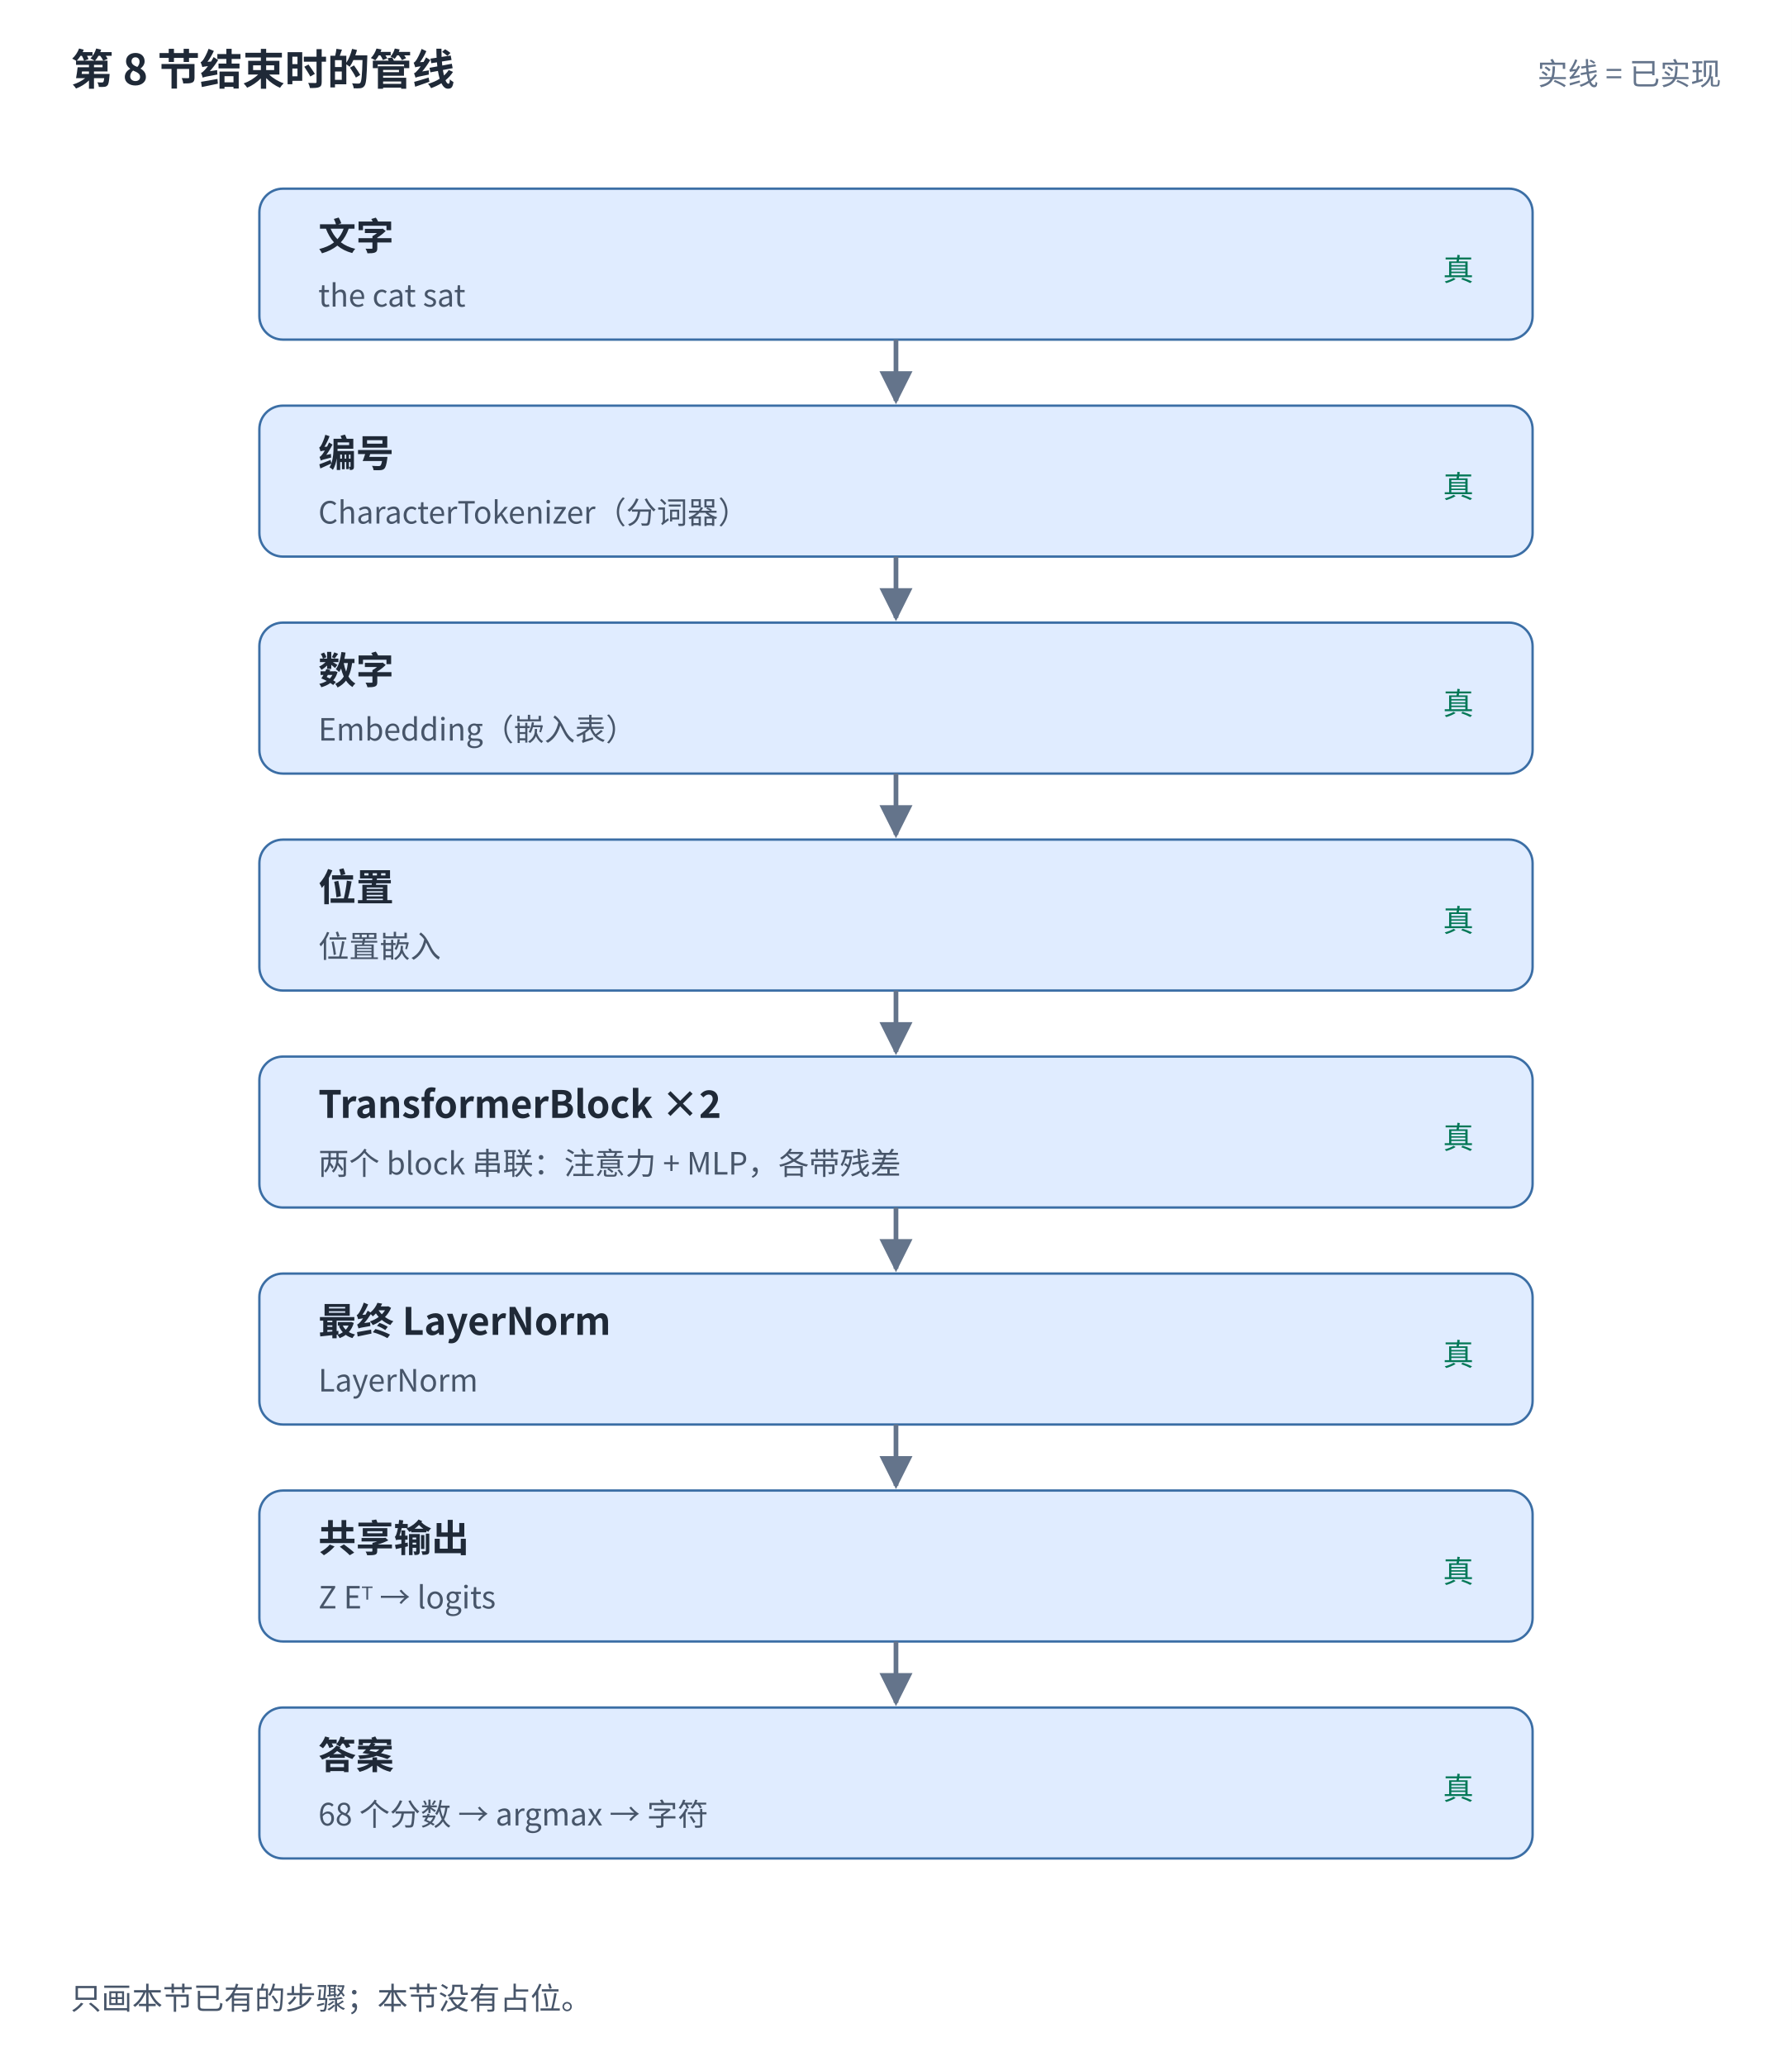
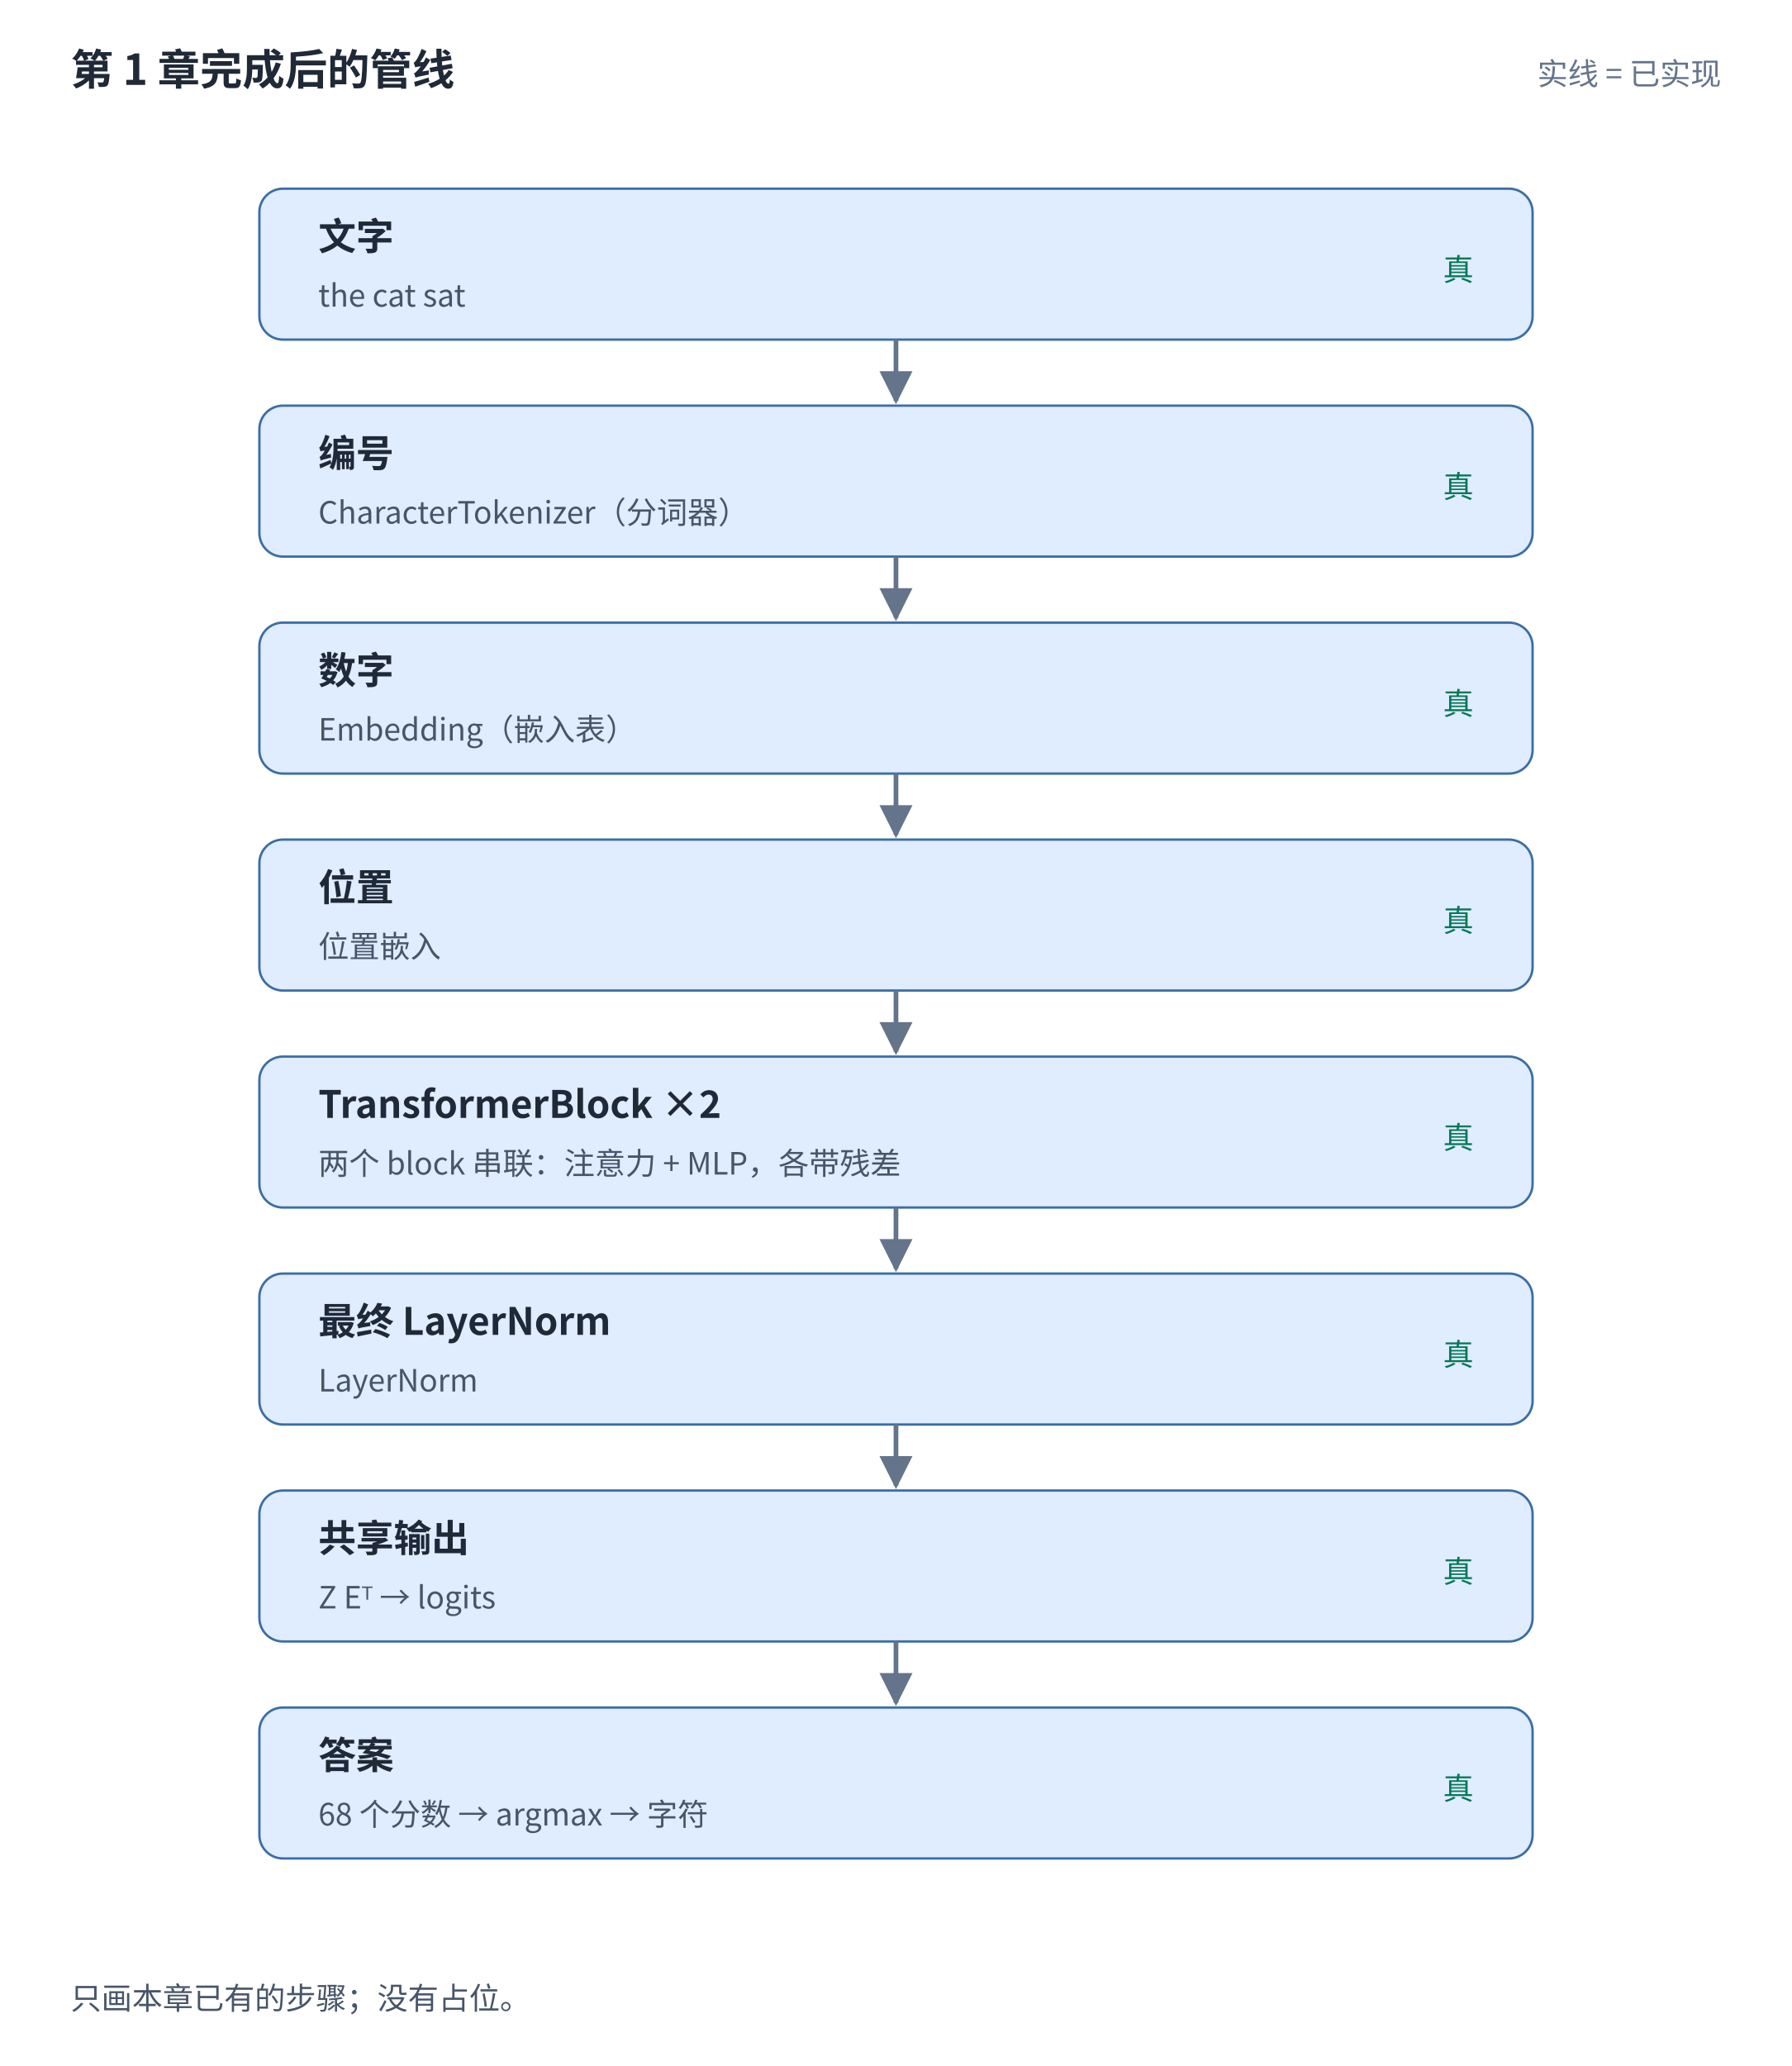
<svg xmlns="http://www.w3.org/2000/svg" viewBox="0 0 760 876" role="img" aria-labelledby="title desc">
  <rect width="760" height="876" fill="#ffffff" />
-   <text x="30" y="36" font-family="system-ui, 'Noto Sans CJK SC', sans-serif" font-size="18" font-weight="600" fill="#1f2937">第 8 节结束时的管线</text>
+   <text x="30" y="36" font-family="system-ui, 'Noto Sans CJK SC', sans-serif" font-size="18" font-weight="600" fill="#1f2937">第 1 章完成后的管线</text>
  <text x="730" y="36" text-anchor="end" font-family="system-ui, 'Noto Sans CJK SC', sans-serif" font-size="13" fill="#64748b">实线 = 已实现</text>
  <rect x="110" y="80" width="540" height="64" rx="10" fill="#e0ecff" stroke="#3b6ea5" />
  <text x="135" y="106" font-family="system-ui, 'Noto Sans CJK SC', sans-serif" font-size="16" font-weight="600" fill="#1f2937">文字</text>
  <text x="135" y="130" font-family="system-ui, 'Noto Sans CJK SC', sans-serif" font-size="13" fill="#475569">the cat sat</text>
  <text x="625" y="119" text-anchor="end" font-family="system-ui, 'Noto Sans CJK SC', sans-serif" font-size="13" fill="#047857">真</text>
  <line x1="380" y1="144" x2="380" y2="170" stroke="#64748b" stroke-width="2" marker-end="url(#arrow)" />
  <rect x="110" y="172" width="540" height="64" rx="10" fill="#e0ecff" stroke="#3b6ea5" />
  <text x="135" y="198" font-family="system-ui, 'Noto Sans CJK SC', sans-serif" font-size="16" font-weight="600" fill="#1f2937">编号</text>
  <text x="135" y="222" font-family="system-ui, 'Noto Sans CJK SC', sans-serif" font-size="13" fill="#475569">CharacterTokenizer（分词器）</text>
  <text x="625" y="211" text-anchor="end" font-family="system-ui, 'Noto Sans CJK SC', sans-serif" font-size="13" fill="#047857">真</text>
  <line x1="380" y1="236" x2="380" y2="262" stroke="#64748b" stroke-width="2" marker-end="url(#arrow)" />
  <rect x="110" y="264" width="540" height="64" rx="10" fill="#e0ecff" stroke="#3b6ea5" />
  <text x="135" y="290" font-family="system-ui, 'Noto Sans CJK SC', sans-serif" font-size="16" font-weight="600" fill="#1f2937">数字</text>
  <text x="135" y="314" font-family="system-ui, 'Noto Sans CJK SC', sans-serif" font-size="13" fill="#475569">Embedding（嵌入表）</text>
  <text x="625" y="303" text-anchor="end" font-family="system-ui, 'Noto Sans CJK SC', sans-serif" font-size="13" fill="#047857">真</text>
  <line x1="380" y1="328" x2="380" y2="354" stroke="#64748b" stroke-width="2" marker-end="url(#arrow)" />
  <rect x="110" y="356" width="540" height="64" rx="10" fill="#e0ecff" stroke="#3b6ea5" />
  <text x="135" y="382" font-family="system-ui, 'Noto Sans CJK SC', sans-serif" font-size="16" font-weight="600" fill="#1f2937">位置</text>
  <text x="135" y="406" font-family="system-ui, 'Noto Sans CJK SC', sans-serif" font-size="13" fill="#475569">位置嵌入</text>
  <text x="625" y="395" text-anchor="end" font-family="system-ui, 'Noto Sans CJK SC', sans-serif" font-size="13" fill="#047857">真</text>
  <line x1="380" y1="420" x2="380" y2="446" stroke="#64748b" stroke-width="2" marker-end="url(#arrow)" />
  <rect x="110" y="448" width="540" height="64" rx="10" fill="#e0ecff" stroke="#3b6ea5" />
  <text x="135" y="474" font-family="system-ui, 'Noto Sans CJK SC', sans-serif" font-size="16" font-weight="600" fill="#1f2937">TransformerBlock ×2</text>
  <text x="135" y="498" font-family="system-ui, 'Noto Sans CJK SC', sans-serif" font-size="13" fill="#475569">两个 block 串联：注意力 + MLP，各带残差</text>
  <text x="625" y="487" text-anchor="end" font-family="system-ui, 'Noto Sans CJK SC', sans-serif" font-size="13" fill="#047857">真</text>
  <line x1="380" y1="512" x2="380" y2="538" stroke="#64748b" stroke-width="2" marker-end="url(#arrow)" />
  <rect x="110" y="540" width="540" height="64" rx="10" fill="#e0ecff" stroke="#3b6ea5" />
  <text x="135" y="566" font-family="system-ui, 'Noto Sans CJK SC', sans-serif" font-size="16" font-weight="600" fill="#1f2937">最终 LayerNorm</text>
  <text x="135" y="590" font-family="system-ui, 'Noto Sans CJK SC', sans-serif" font-size="13" fill="#475569">LayerNorm</text>
  <text x="625" y="579" text-anchor="end" font-family="system-ui, 'Noto Sans CJK SC', sans-serif" font-size="13" fill="#047857">真</text>
  <line x1="380" y1="604" x2="380" y2="630" stroke="#64748b" stroke-width="2" marker-end="url(#arrow)" />
  <rect x="110" y="632" width="540" height="64" rx="10" fill="#e0ecff" stroke="#3b6ea5" />
  <text x="135" y="658" font-family="system-ui, 'Noto Sans CJK SC', sans-serif" font-size="16" font-weight="600" fill="#1f2937">共享输出</text>
  <text x="135" y="682" font-family="system-ui, 'Noto Sans CJK SC', sans-serif" font-size="13" fill="#475569">Z Eᵀ → logits</text>
  <text x="625" y="671" text-anchor="end" font-family="system-ui, 'Noto Sans CJK SC', sans-serif" font-size="13" fill="#047857">真</text>
  <line x1="380" y1="696" x2="380" y2="722" stroke="#64748b" stroke-width="2" marker-end="url(#arrow)" />
  <rect x="110" y="724" width="540" height="64" rx="10" fill="#e0ecff" stroke="#3b6ea5" />
  <text x="135" y="750" font-family="system-ui, 'Noto Sans CJK SC', sans-serif" font-size="16" font-weight="600" fill="#1f2937">答案</text>
  <text x="135" y="774" font-family="system-ui, 'Noto Sans CJK SC', sans-serif" font-size="13" fill="#475569">68 个分数 → argmax → 字符</text>
  <text x="625" y="763" text-anchor="end" font-family="system-ui, 'Noto Sans CJK SC', sans-serif" font-size="13" fill="#047857">真</text>
-   <text x="30" y="852" font-family="system-ui, 'Noto Sans CJK SC', sans-serif" font-size="13" fill="#475569">只画本节已有的步骤；本节没有占位。</text>
+   <text x="30" y="852" font-family="system-ui, 'Noto Sans CJK SC', sans-serif" font-size="13" fill="#475569">只画本章已有的步骤；没有占位。</text>
  <defs>
    <marker id="arrow" viewBox="0 0 10 10" refX="9" refY="5" markerWidth="7" markerHeight="7" orient="auto-start-reverse">
      <path d="M 0 0 L 10 5 L 0 10 z" fill="#64748b" />
    </marker>
  </defs>
</svg>
